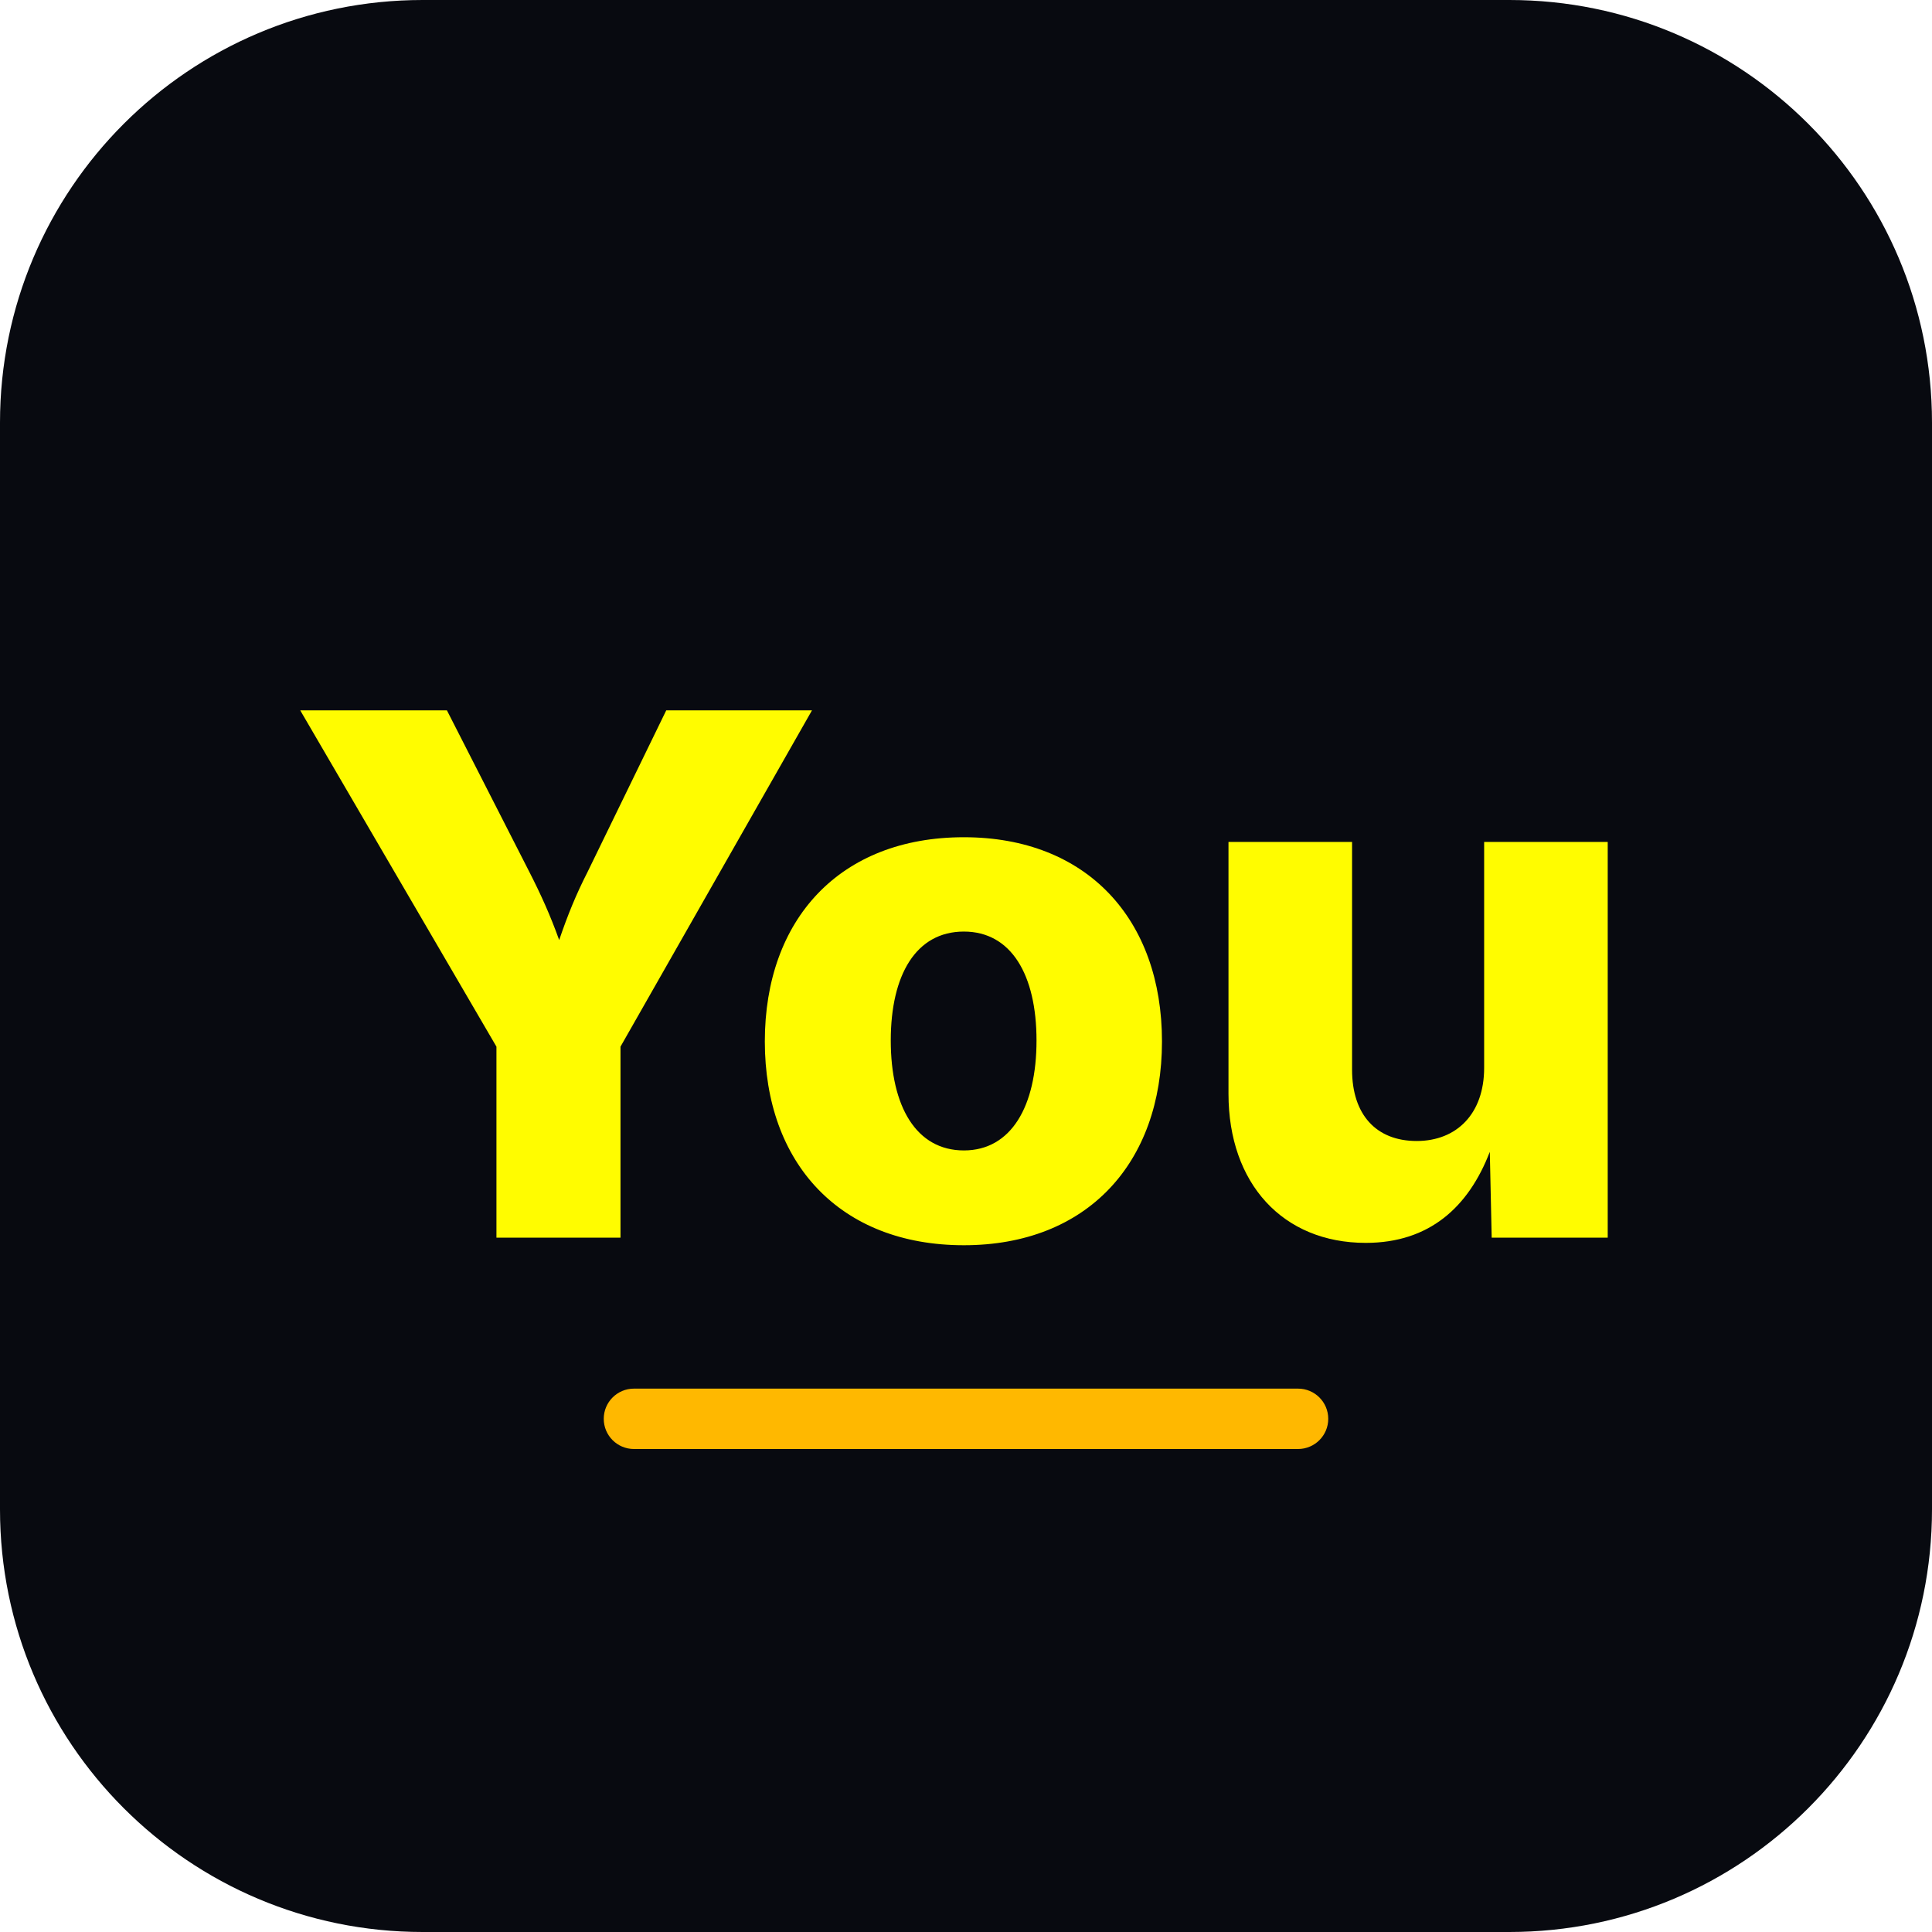
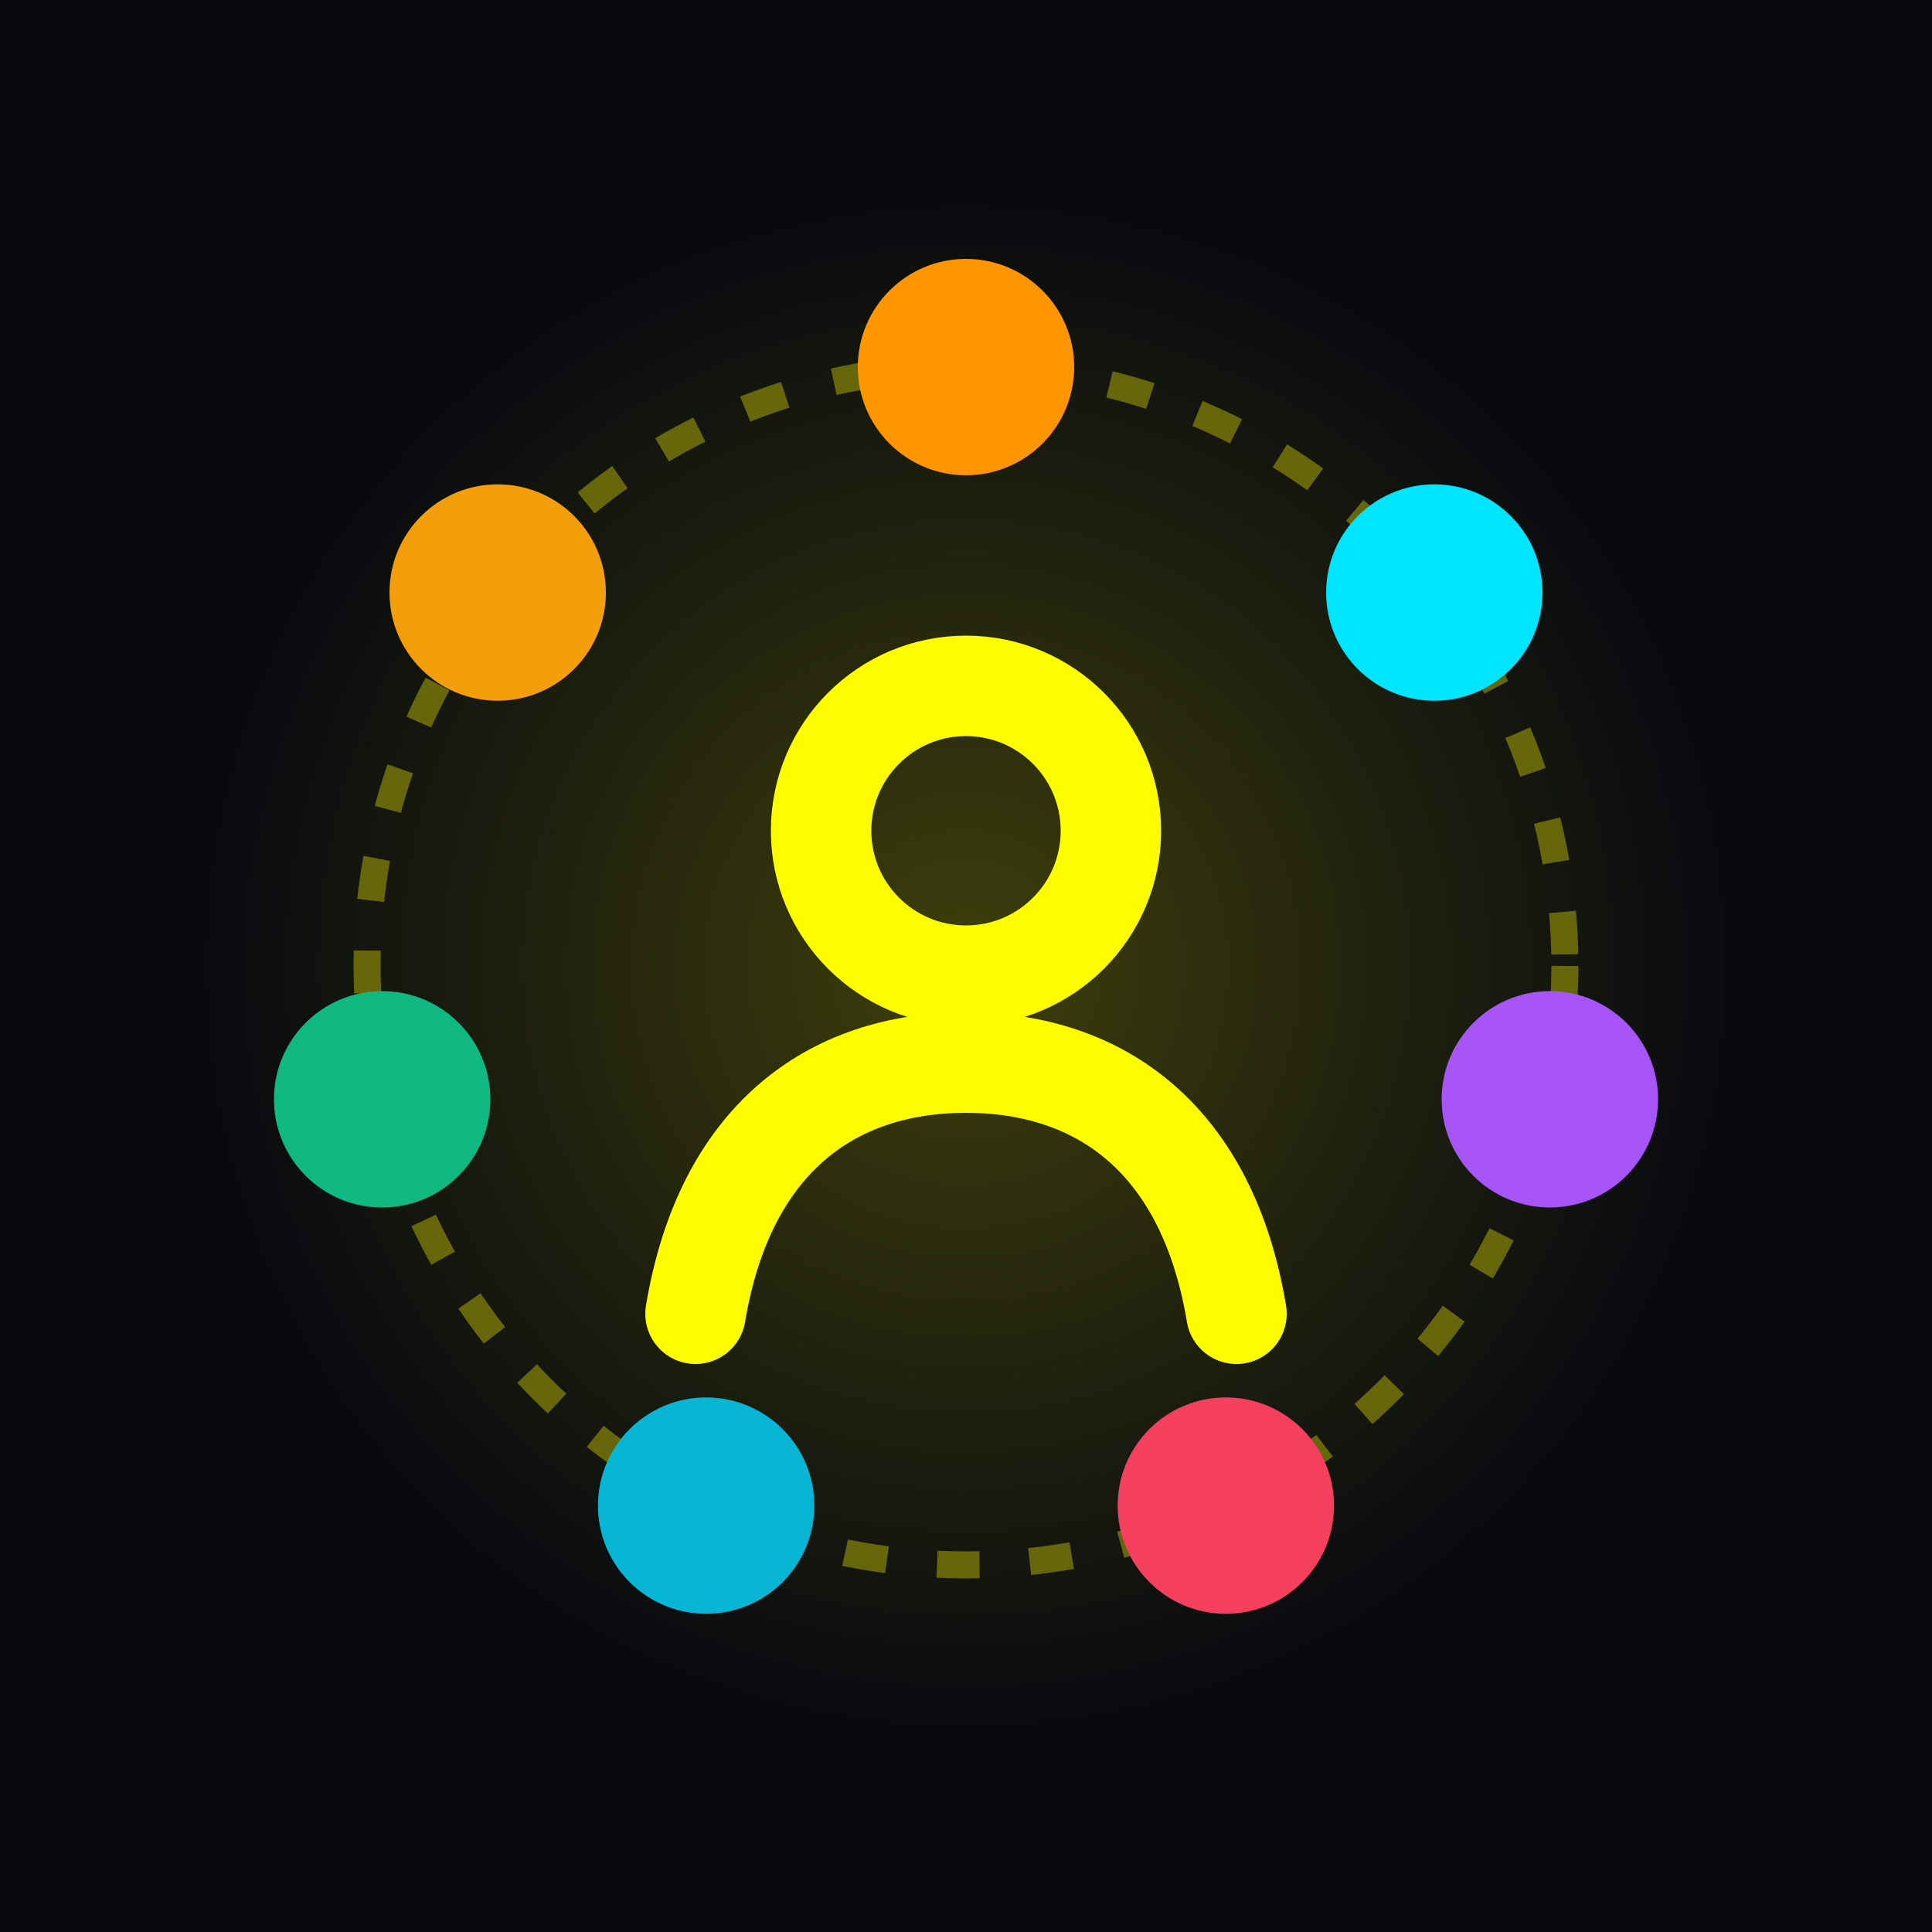
- <svg xmlns="http://www.w3.org/2000/svg" viewBox="0 0 64 64">
-   <rect width="64" height="64" rx="14" fill="#080a10" />
-   <text x="32" y="41" text-anchor="middle" font-family="Inter,Arial,sans-serif" font-weight="800" font-size="24" fill="#fffc00">You</text>
-   <rect x="20" y="46" width="24" height="2" rx="1" fill="#ffb800" />
+ <svg xmlns="http://www.w3.org/2000/svg" viewBox="0 0 100 100">
+   <defs>
+     <radialGradient id="g" cx="50%" cy="50%" r="50%">
+       <stop offset="0" stop-color="#fffc00" stop-opacity=".22" />
+       <stop offset="1" stop-color="#fffc00" stop-opacity="0" />
+     </radialGradient>
+   </defs>
+   <rect width="100" height="100" fill="#080a10" />
+   <circle cx="50" cy="50" r="40" fill="url(#g)" />
+   <circle cx="50" cy="50" r="31" fill="none" stroke="#fffc00" stroke-opacity=".35" stroke-width="1.4" stroke-dasharray="2.2 2.6" />
+   <circle cx="50.00" cy="19.00" r="5.6" fill="#ff9500" />
+   <circle cx="74.24" cy="30.67" r="5.6" fill="#00e5ff" />
+   <circle cx="80.22" cy="56.90" r="5.6" fill="#a855f7" />
+   <circle cx="63.45" cy="77.93" r="5.6" fill="#f43f5e" />
+   <circle cx="36.55" cy="77.93" r="5.6" fill="#06b6d4" />
+   <circle cx="19.78" cy="56.90" r="5.6" fill="#10b981" />
+   <circle cx="25.76" cy="30.67" r="5.6" fill="#f59e0b" />
+   <g fill="none" stroke="#fffc00" stroke-width="5.2" stroke-linecap="round">
+     <circle cx="50" cy="43" r="7.5" />
+     <path d="M36 68c1.5-9 7-13 14-13s12.500 4 14 13" />
+   </g>
</svg>
